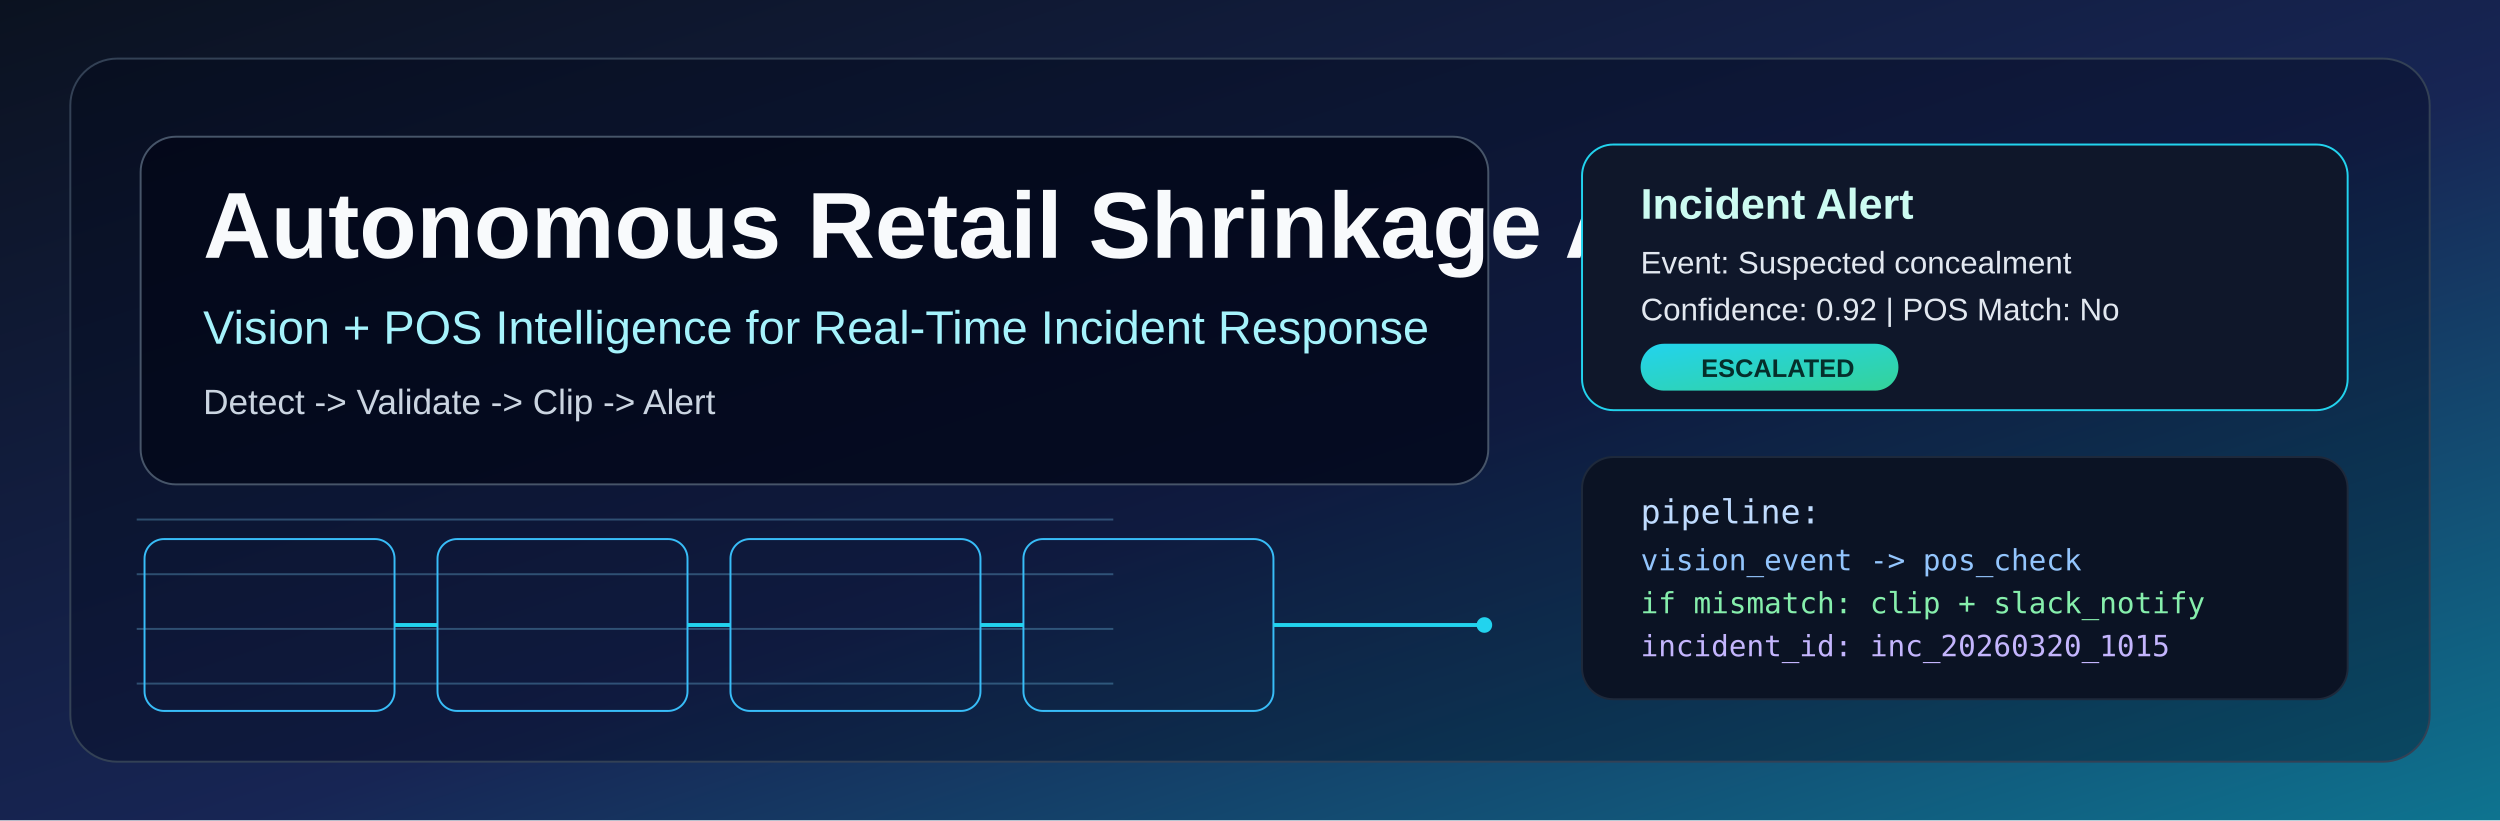
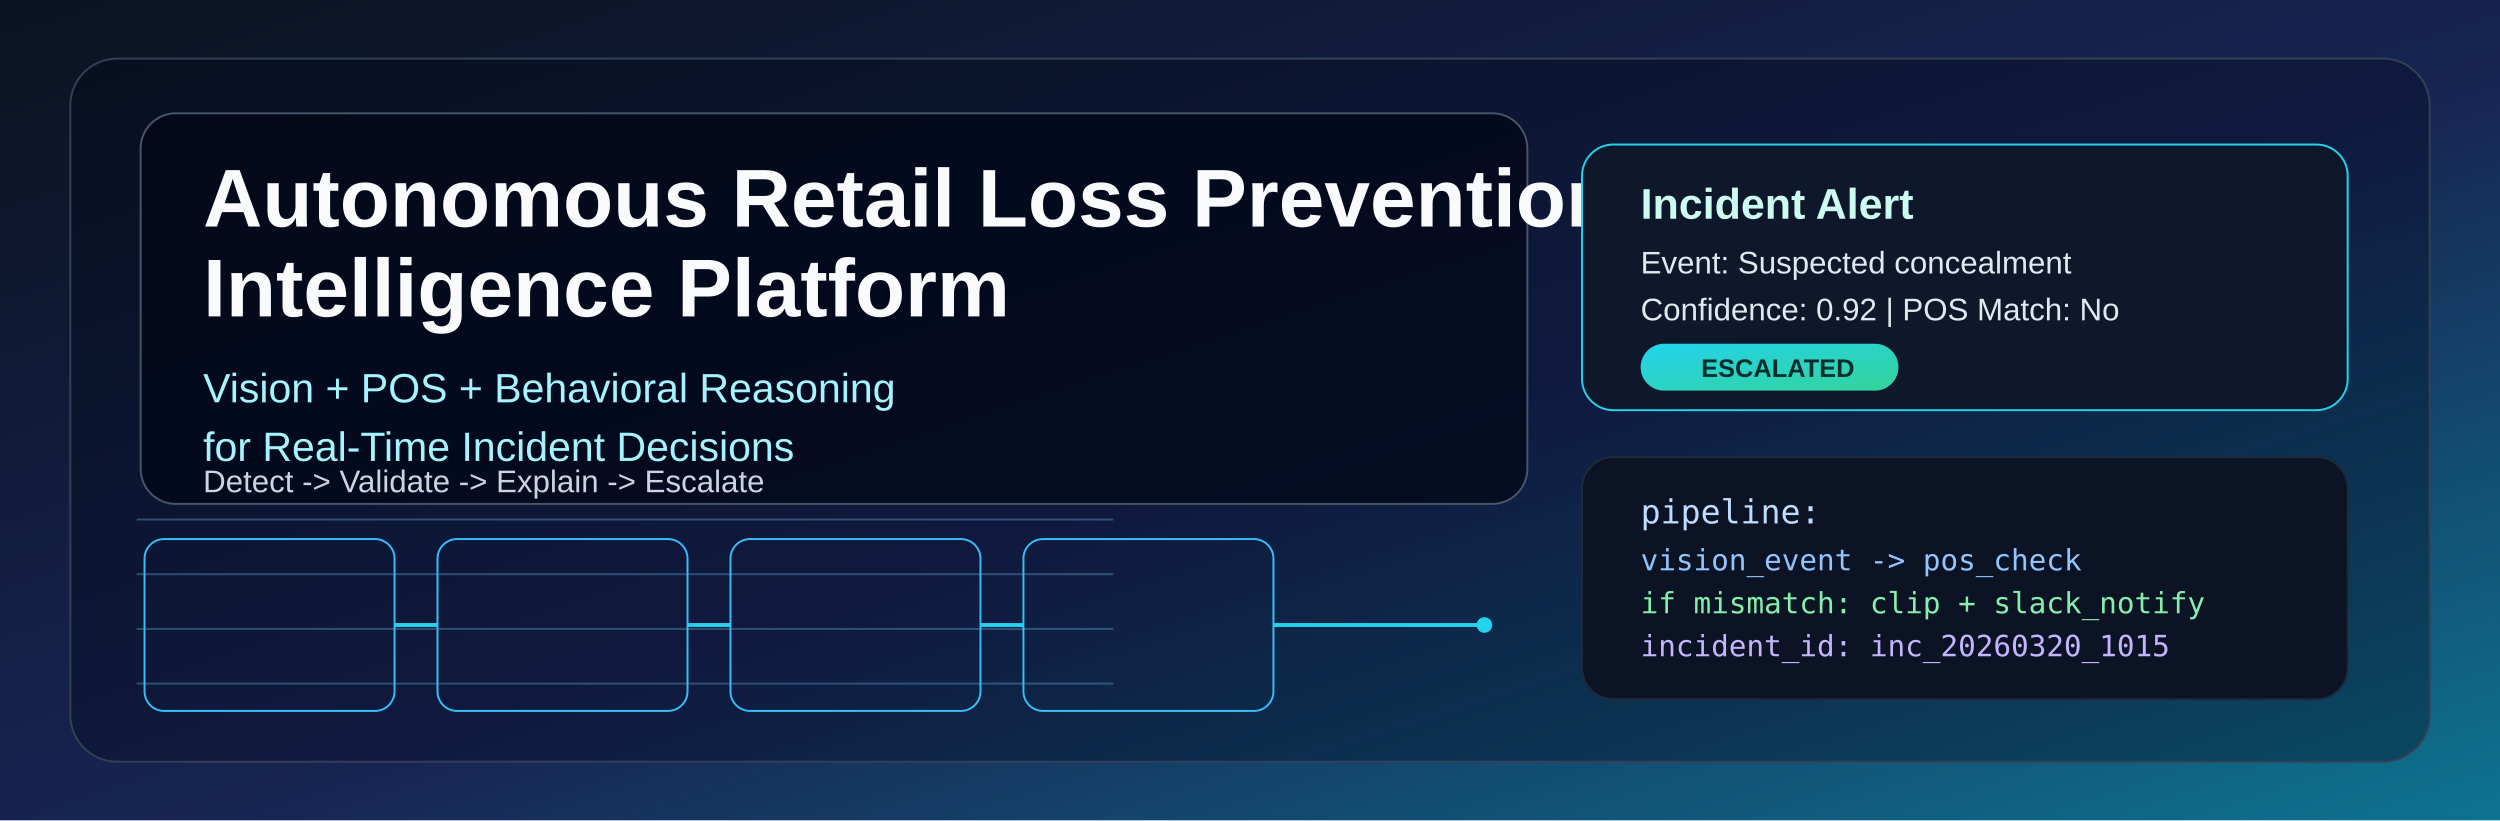
<svg xmlns="http://www.w3.org/2000/svg" width="1280" height="420" viewBox="0 0 1280 420">
  <defs>
    <linearGradient id="bg" x1="0" y1="0" x2="1" y2="1">
      <stop offset="0%" stop-color="#0B1220" />
      <stop offset="55%" stop-color="#172554" />
      <stop offset="100%" stop-color="#0E7490" />
    </linearGradient>
    <linearGradient id="accent" x1="0" y1="0" x2="1" y2="1">
      <stop offset="0%" stop-color="#22D3EE" />
      <stop offset="100%" stop-color="#34D399" />
    </linearGradient>
  </defs>
  <rect x="0" y="0" width="1280" height="420" fill="url(#bg)" />
  <rect x="36" y="30" width="1208" height="360" rx="24" fill="#020617" fill-opacity="0.35" stroke="#334155" />
  <g opacity="0.3" stroke="#7DD3FC">
    <line x1="70" y1="350" x2="570" y2="350" />
    <line x1="70" y1="322" x2="570" y2="322" />
    <line x1="70" y1="294" x2="570" y2="294" />
    <line x1="70" y1="266" x2="570" y2="266" />
  </g>
-   <rect x="72" y="70" width="690" height="178" rx="18" fill="#020617" fill-opacity="0.72" stroke="#475569" />
-   <text x="104" y="132" fill="#F8FAFC" font-family="Segoe UI, Arial, sans-serif" font-size="48" font-weight="700">
-     Autonomous Retail Shrinkage Agent
+   <rect x="72" y="58" width="710" height="200" rx="18" fill="#020617" fill-opacity="0.72" stroke="#475569" />
+   <text x="104" y="116" fill="#F8FAFC" font-family="Segoe UI, Arial, sans-serif" font-size="42" font-weight="700">
+     <tspan x="104" dy="0">Autonomous Retail Loss Prevention</tspan>
+     <tspan x="104" dy="46">Intelligence Platform</tspan>
  </text>
-   <text x="104" y="176" fill="#A5F3FC" font-family="Segoe UI, Arial, sans-serif" font-size="24">
-     Vision + POS Intelligence for Real-Time Incident Response
+   <text x="104" y="206" fill="#A5F3FC" font-family="Segoe UI, Arial, sans-serif" font-size="21">
+     <tspan x="104" dy="0">Vision + POS + Behavioral Reasoning</tspan>
+     <tspan x="104" dy="30">for Real-Time Incident Decisions</tspan>
  </text>
-   <text x="104" y="212" fill="#CBD5E1" font-family="Segoe UI, Arial, sans-serif" font-size="18">
-     Detect -&gt; Validate -&gt; Clip -&gt; Alert
+   <text x="104" y="252" fill="#CBD5E1" font-family="Segoe UI, Arial, sans-serif" font-size="16">
+     Detect -&gt; Validate -&gt; Explain -&gt; Escalate
  </text>
  <rect x="810" y="74" width="392" height="136" rx="16" fill="#0F172A" stroke="#22D3EE" />
  <text x="840" y="112" fill="#CCFBF1" font-family="Segoe UI, Arial, sans-serif" font-size="22" font-weight="600">Incident Alert</text>
  <text x="840" y="140" fill="#E2E8F0" font-family="Segoe UI, Arial, sans-serif" font-size="16">Event: Suspected concealment</text>
  <text x="840" y="164" fill="#E2E8F0" font-family="Segoe UI, Arial, sans-serif" font-size="16">Confidence: 0.92  |  POS Match: No</text>
  <rect x="840" y="176" width="132" height="24" rx="12" fill="url(#accent)" />
  <text x="871" y="193" fill="#052E2B" font-family="Segoe UI, Arial, sans-serif" font-size="13" font-weight="700">ESCALATED</text>
  <rect x="810" y="234" width="392" height="124" rx="16" fill="#0B1324" stroke="#1E293B" />
  <text x="840" y="268" fill="#BFDBFE" font-family="Consolas, monospace" font-size="17">pipeline:</text>
  <text x="840" y="292" fill="#93C5FD" font-family="Consolas, monospace" font-size="15">vision_event -&gt; pos_check</text>
  <text x="840" y="314" fill="#86EFAC" font-family="Consolas, monospace" font-size="15">if mismatch: clip + slack_notify</text>
  <text x="840" y="336" fill="#C4B5FD" font-family="Consolas, monospace" font-size="15">incident_id: inc_20260320_1015</text>
  <g>
    <rect x="74" y="276" width="128" height="88" rx="10" fill="none" stroke="#38BDF8" />
    <rect x="224" y="276" width="128" height="88" rx="10" fill="none" stroke="#38BDF8" />
    <rect x="374" y="276" width="128" height="88" rx="10" fill="none" stroke="#38BDF8" />
    <rect x="524" y="276" width="128" height="88" rx="10" fill="none" stroke="#38BDF8" />
    <path d="M202 320H224M352 320H374M502 320H524M652 320H760" stroke="#22D3EE" stroke-width="2" />
    <circle cx="760" cy="320" r="4" fill="#22D3EE" />
  </g>
</svg>
